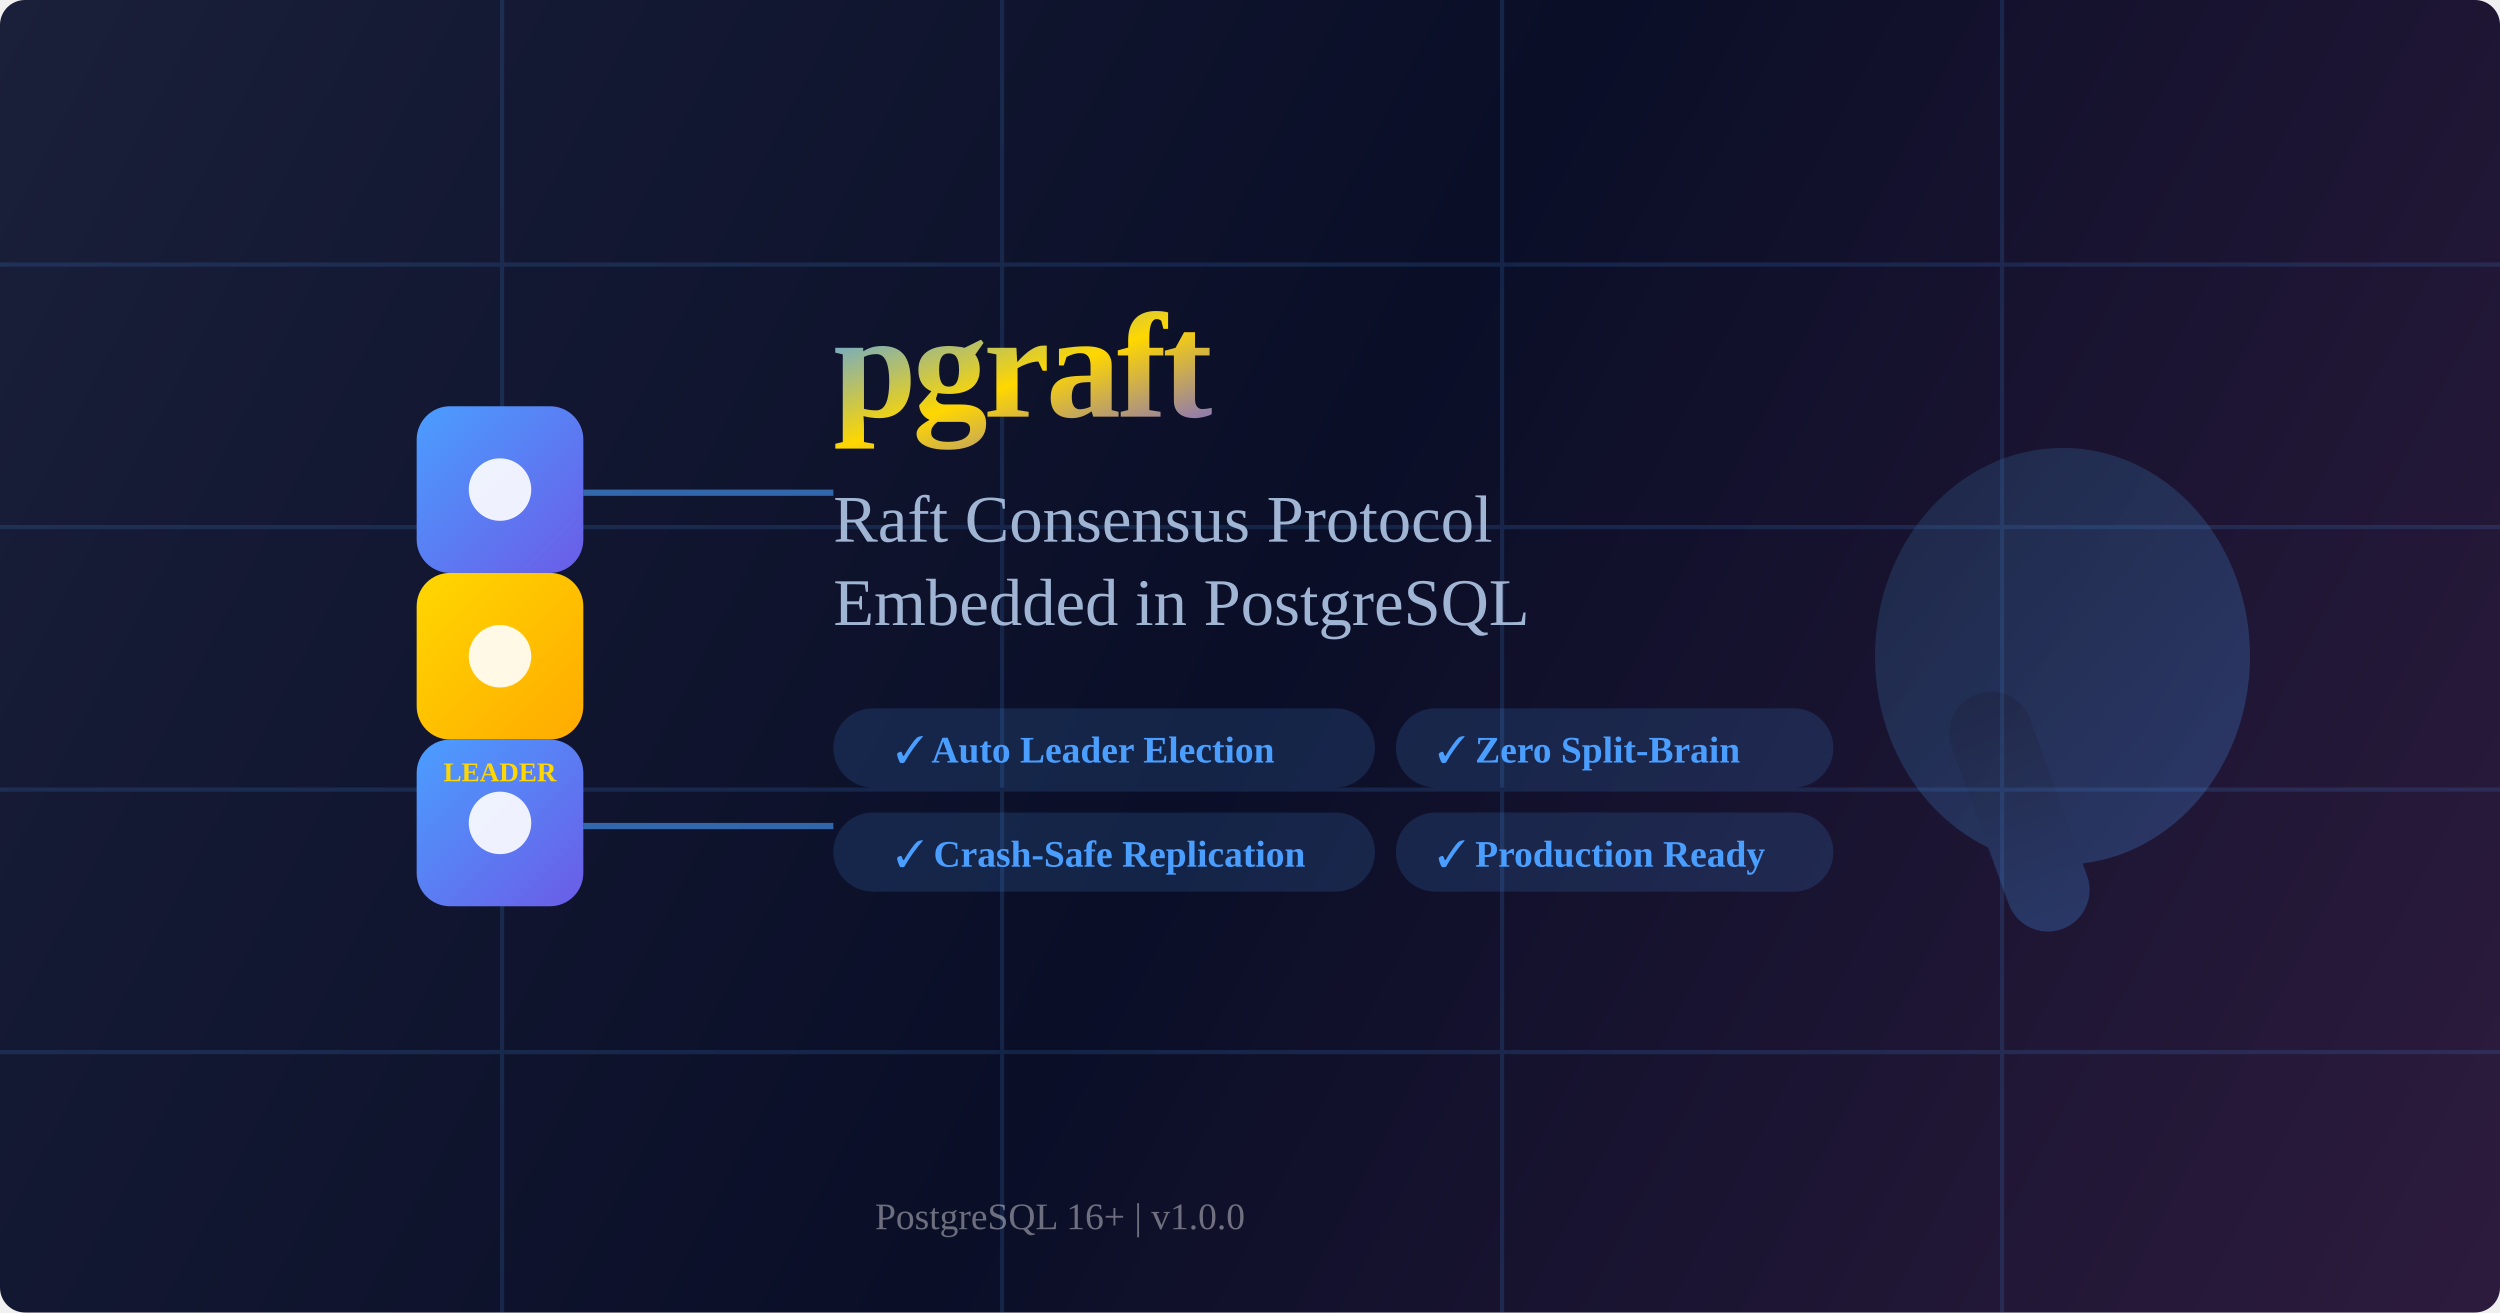
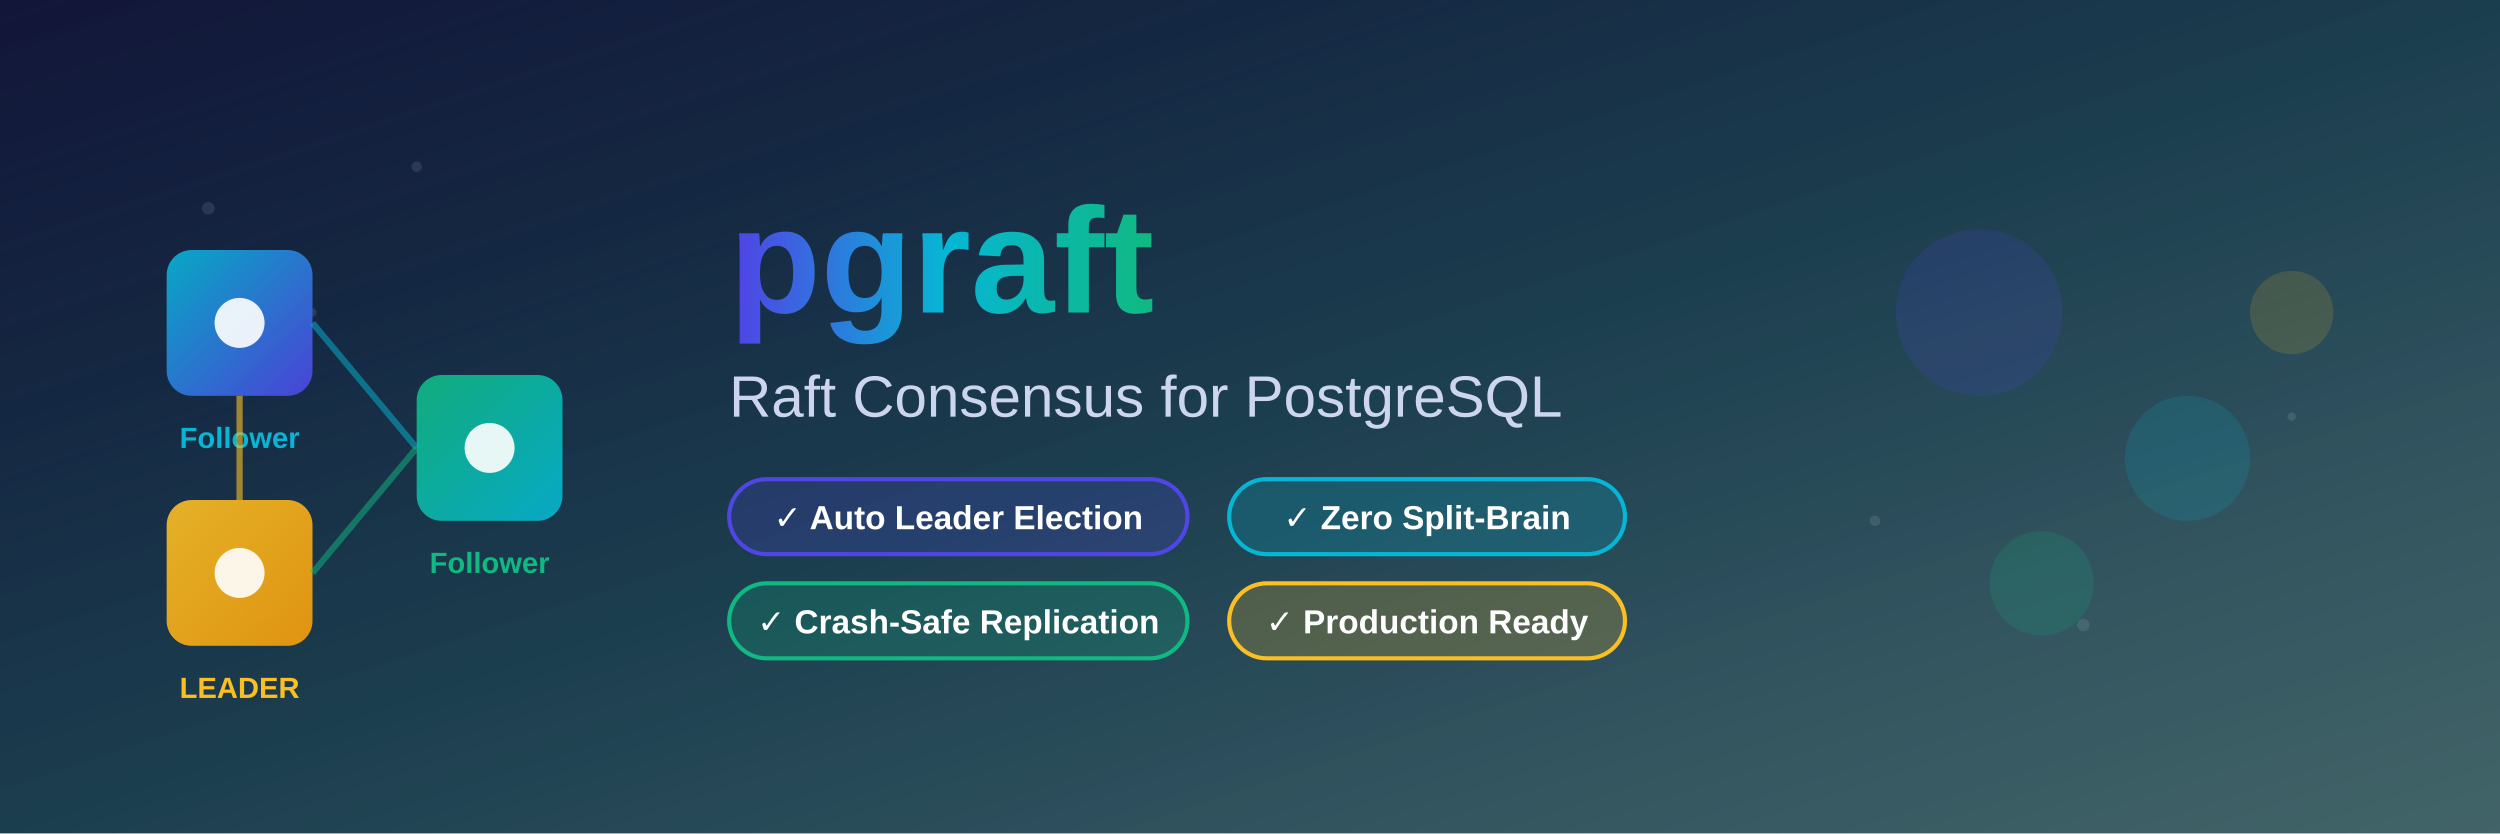
- <svg xmlns="http://www.w3.org/2000/svg" width="1200" height="630" viewBox="0 0 1200 630" fill="none">
+ <svg xmlns="http://www.w3.org/2000/svg" width="1200" height="400" viewBox="0 0 1200 400">
  <defs>
-     <linearGradient id="bg" x1="0" y1="0" x2="1200" y2="630" gradientUnits="userSpaceOnUse">
-       <stop stop-color="#1a1f3a" />
-       <stop offset="0.5" stop-color="#0a0e27" />
-       <stop offset="1" stop-color="#2d1b3d" />
+     <linearGradient id="bgGradient" x1="0%" y1="0%" x2="100%" y2="100%">
+       <stop offset="0%" style="stop-color:#070d1a;stop-opacity:1" />
+       <stop offset="25%" style="stop-color:#111827;stop-opacity:1" />
+       <stop offset="50%" style="stop-color:#1f2937;stop-opacity:1" />
+       <stop offset="75%" style="stop-color:#374151;stop-opacity:1" />
+       <stop offset="100%" style="stop-color:#4b5563;stop-opacity:1" />
    </linearGradient>
-     <linearGradient id="elephantBody" x1="0" y1="0" x2="1" y2="1">
-       <stop stop-color="#336791" />
-       <stop offset="1" stop-color="#4a9eff" />
+     <linearGradient id="overlayGradient" x1="0%" y1="0%" x2="100%" y2="100%">
+       <stop offset="0%" style="stop-color:#4f46e5;stop-opacity:0.15" />
+       <stop offset="50%" style="stop-color:#06b6d4;stop-opacity:0.15" />
+       <stop offset="100%" style="stop-color:#10b981;stop-opacity:0.15" />
    </linearGradient>
-     <linearGradient id="trunk" x1="0" y1="0" x2="0" y2="1">
-       <stop stop-color="#336791" />
-       <stop offset="1" stop-color="#4a9eff" />
+     <linearGradient id="textGradient" x1="0%" y1="0%" x2="100%" y2="0%">
+       <stop offset="0%" style="stop-color:#4f46e5;stop-opacity:1" />
+       <stop offset="50%" style="stop-color:#06b6d4;stop-opacity:1" />
+       <stop offset="100%" style="stop-color:#10b981;stop-opacity:1" />
    </linearGradient>
    <linearGradient id="node1" x1="0" y1="0" x2="1" y2="1">
-       <stop stop-color="#4a9eff" />
-       <stop offset="1" stop-color="#6b5ce7" />
+       <stop stop-color="#06b6d4" />
+       <stop offset="1" stop-color="#4f46e5" />
    </linearGradient>
    <linearGradient id="node2" x1="0" y1="0" x2="1" y2="1">
-       <stop stop-color="#ffd700" />
-       <stop offset="1" stop-color="#ffaa00" />
+       <stop stop-color="#fbbf24" />
+       <stop offset="1" stop-color="#f59e0b" />
    </linearGradient>
    <linearGradient id="node3" x1="0" y1="0" x2="1" y2="1">
-       <stop stop-color="#4a9eff" />
-       <stop offset="1" stop-color="#6b5ce7" />
-     </linearGradient>
-     <linearGradient id="text" x1="0" y1="0" x2="1" y2="1">
-       <stop stop-color="#4a9eff" />
-       <stop offset="0.5" stop-color="#ffd700" />
-       <stop offset="1" stop-color="#6b5ce7" />
+       <stop stop-color="#10b981" />
+       <stop offset="1" stop-color="#06b6d4" />
    </linearGradient>
  </defs>
-   <rect width="1200" height="630" rx="12" fill="url(#bg)" />
-   <g opacity="0.15">
-     <rect x="0" y="126" width="1200" height="2" fill="#4a9eff" />
-     <rect x="0" y="252" width="1200" height="2" fill="#4a9eff" />
-     <rect x="0" y="378" width="1200" height="2" fill="#4a9eff" />
-     <rect x="0" y="504" width="1200" height="2" fill="#4a9eff" />
-     <rect x="240" y="0" width="2" height="630" fill="#4a9eff" />
-     <rect x="480" y="0" width="2" height="630" fill="#4a9eff" />
-     <rect x="720" y="0" width="2" height="630" fill="#4a9eff" />
-     <rect x="960" y="0" width="2" height="630" fill="#4a9eff" />
+   <rect width="1200" height="400" fill="url(#bgGradient)" />
+   <rect width="1200" height="400" fill="url(#overlayGradient)" />
+   <g opacity="0.1">
+     <circle cx="100" cy="100" r="3" fill="#fff" />
+     <circle cx="150" cy="150" r="2" fill="#fff" />
+     <circle cx="200" cy="80" r="2.5" fill="#fff" />
+     <circle cx="1000" cy="300" r="3" fill="#fff" />
+     <circle cx="1100" cy="200" r="2" fill="#fff" />
+     <circle cx="900" cy="250" r="2.5" fill="#fff" />
  </g>
-   <g opacity="0.25">
-     <ellipse cx="990" cy="315" rx="90" ry="100" fill="url(#elephantBody)" />
-     <rect x="930" y="340" width="40" height="120" rx="20" fill="url(#trunk)" transform="rotate(-20 930 340)" />
+   <g transform="translate(80, 120)">
+     <rect x="0" y="0" width="70" height="70" rx="12" fill="url(#node1)" opacity="0.9" />
+     <circle cx="35" cy="35" r="12" fill="#fff" opacity="0.9" />
+     <text x="35" y="95" font-family="Arial, sans-serif" font-size="14" font-weight="600" fill="#06b6d4" text-anchor="middle">Follower</text>
+     <rect x="0" y="120" width="70" height="70" rx="12" fill="url(#node2)" opacity="0.9" />
+     <circle cx="35" cy="155" r="12" fill="#fff" opacity="0.9" />
+     <text x="35" y="215" font-family="Arial, sans-serif" font-size="14" font-weight="700" fill="#fbbf24" text-anchor="middle">LEADER</text>
+     <rect x="120" y="60" width="70" height="70" rx="12" fill="url(#node3)" opacity="0.9" />
+     <circle cx="155" cy="95" r="12" fill="#fff" opacity="0.9" />
+     <text x="155" y="155" font-family="Arial, sans-serif" font-size="14" font-weight="600" fill="#10b981" text-anchor="middle">Follower</text>
+     <line x1="70" y1="35" x2="120" y2="95" stroke="#06b6d4" stroke-width="3" opacity="0.5" />
+     <line x1="35" y1="70" x2="35" y2="120" stroke="#fbbf24" stroke-width="3" opacity="0.6" />
+     <line x1="70" y1="155" x2="120" y2="95" stroke="#10b981" stroke-width="3" opacity="0.5" />
  </g>
-   <g>
-     <rect x="200" y="195" width="80" height="80" rx="16" fill="url(#node1)" />
-     <rect x="200" y="275" width="80" height="80" rx="16" fill="url(#node2)" />
-     <rect x="200" y="355" width="80" height="80" rx="16" fill="url(#node3)" />
-     <circle cx="240" cy="235" r="15" fill="#fff" opacity="0.9" />
-     <circle cx="240" cy="315" r="15" fill="#fff" opacity="0.9" />
-     <circle cx="240" cy="395" r="15" fill="#fff" opacity="0.9" />
-     <text x="240" y="375" text-anchor="middle" font-size="13" font-weight="bold" fill="#ffd700">LEADER</text>
-     <rect x="280" y="235" width="120" height="3" fill="#4a9eff" opacity="0.6" />
-     <rect x="280" y="395" width="120" height="3" fill="#4a9eff" opacity="0.6" />
+   <text x="350" y="150" font-family="Arial, sans-serif" font-size="72" font-weight="bold" fill="url(#textGradient)">
+     pgraft
+   </text>
+   <text x="350" y="200" font-family="Arial, sans-serif" font-size="28" fill="#e0e7ff" opacity="0.9">
+     Raft Consensus for PostgreSQL
+   </text>
+   <g transform="translate(350, 230)">
+     <rect x="0" y="0" width="220" height="36" rx="18" fill="#4f46e5" opacity="0.2" />
+     <rect x="0" y="0" width="220" height="36" rx="18" fill="none" stroke="#4f46e5" stroke-width="2" />
+     <text x="110" y="24" font-family="Arial, sans-serif" font-size="16" font-weight="600" fill="#fff" text-anchor="middle">✓ Auto Leader Election</text>
  </g>
-   <g>
-     <text x="400" y="200" font-size="72" font-weight="900" fill="url(#text)" letter-spacing="-2">pgraft</text>
-     <text x="400" y="260" font-size="32" fill="#a0b4d4">Raft Consensus Protocol</text>
-     <text x="400" y="300" font-size="32" fill="#a0b4d4">Embedded in PostgreSQL</text>
-     <rect x="400" y="340" width="260" height="38" rx="19" fill="#4a9eff" opacity="0.15" />
-     <text x="430" y="366" font-size="18" fill="#4a9eff" font-weight="600">✓ Auto Leader Election</text>
-     <rect x="670" y="340" width="210" height="38" rx="19" fill="#4a9eff" opacity="0.15" />
-     <text x="690" y="366" font-size="18" fill="#4a9eff" font-weight="600">✓ Zero Split-Brain</text>
-     <rect x="400" y="390" width="260" height="38" rx="19" fill="#4a9eff" opacity="0.15" />
-     <text x="430" y="416" font-size="18" fill="#4a9eff" font-weight="600">✓ Crash-Safe Replication</text>
-     <rect x="670" y="390" width="210" height="38" rx="19" fill="#4a9eff" opacity="0.15" />
-     <text x="690" y="416" font-size="18" fill="#4a9eff" font-weight="600">✓ Production Ready</text>
-     <text x="420" y="590" font-size="18" fill="#fff" opacity="0.4">PostgreSQL 16+ | v1.0.0</text>
+   <g transform="translate(590, 230)">
+     <rect x="0" y="0" width="190" height="36" rx="18" fill="#06b6d4" opacity="0.2" />
+     <rect x="0" y="0" width="190" height="36" rx="18" fill="none" stroke="#06b6d4" stroke-width="2" />
+     <text x="95" y="24" font-family="Arial, sans-serif" font-size="16" font-weight="600" fill="#fff" text-anchor="middle">✓ Zero Split-Brain</text>
  </g>
+   <g transform="translate(350, 280)">
+     <rect x="0" y="0" width="220" height="36" rx="18" fill="#10b981" opacity="0.2" />
+     <rect x="0" y="0" width="220" height="36" rx="18" fill="none" stroke="#10b981" stroke-width="2" />
+     <text x="110" y="24" font-family="Arial, sans-serif" font-size="16" font-weight="600" fill="#fff" text-anchor="middle">✓ Crash-Safe Replication</text>
+   </g>
+   <g transform="translate(590, 280)">
+     <rect x="0" y="0" width="190" height="36" rx="18" fill="#fbbf24" opacity="0.2" />
+     <rect x="0" y="0" width="190" height="36" rx="18" fill="none" stroke="#fbbf24" stroke-width="2" />
+     <text x="95" y="24" font-family="Arial, sans-serif" font-size="16" font-weight="600" fill="#fff" text-anchor="middle">✓ Production Ready</text>
+   </g>
+   <circle cx="950" cy="150" r="40" fill="#4f46e5" opacity="0.15" />
+   <circle cx="1050" cy="220" r="30" fill="#06b6d4" opacity="0.15" />
+   <circle cx="980" cy="280" r="25" fill="#10b981" opacity="0.15" />
+   <circle cx="1100" cy="150" r="20" fill="#fbbf24" opacity="0.15" />
</svg>
